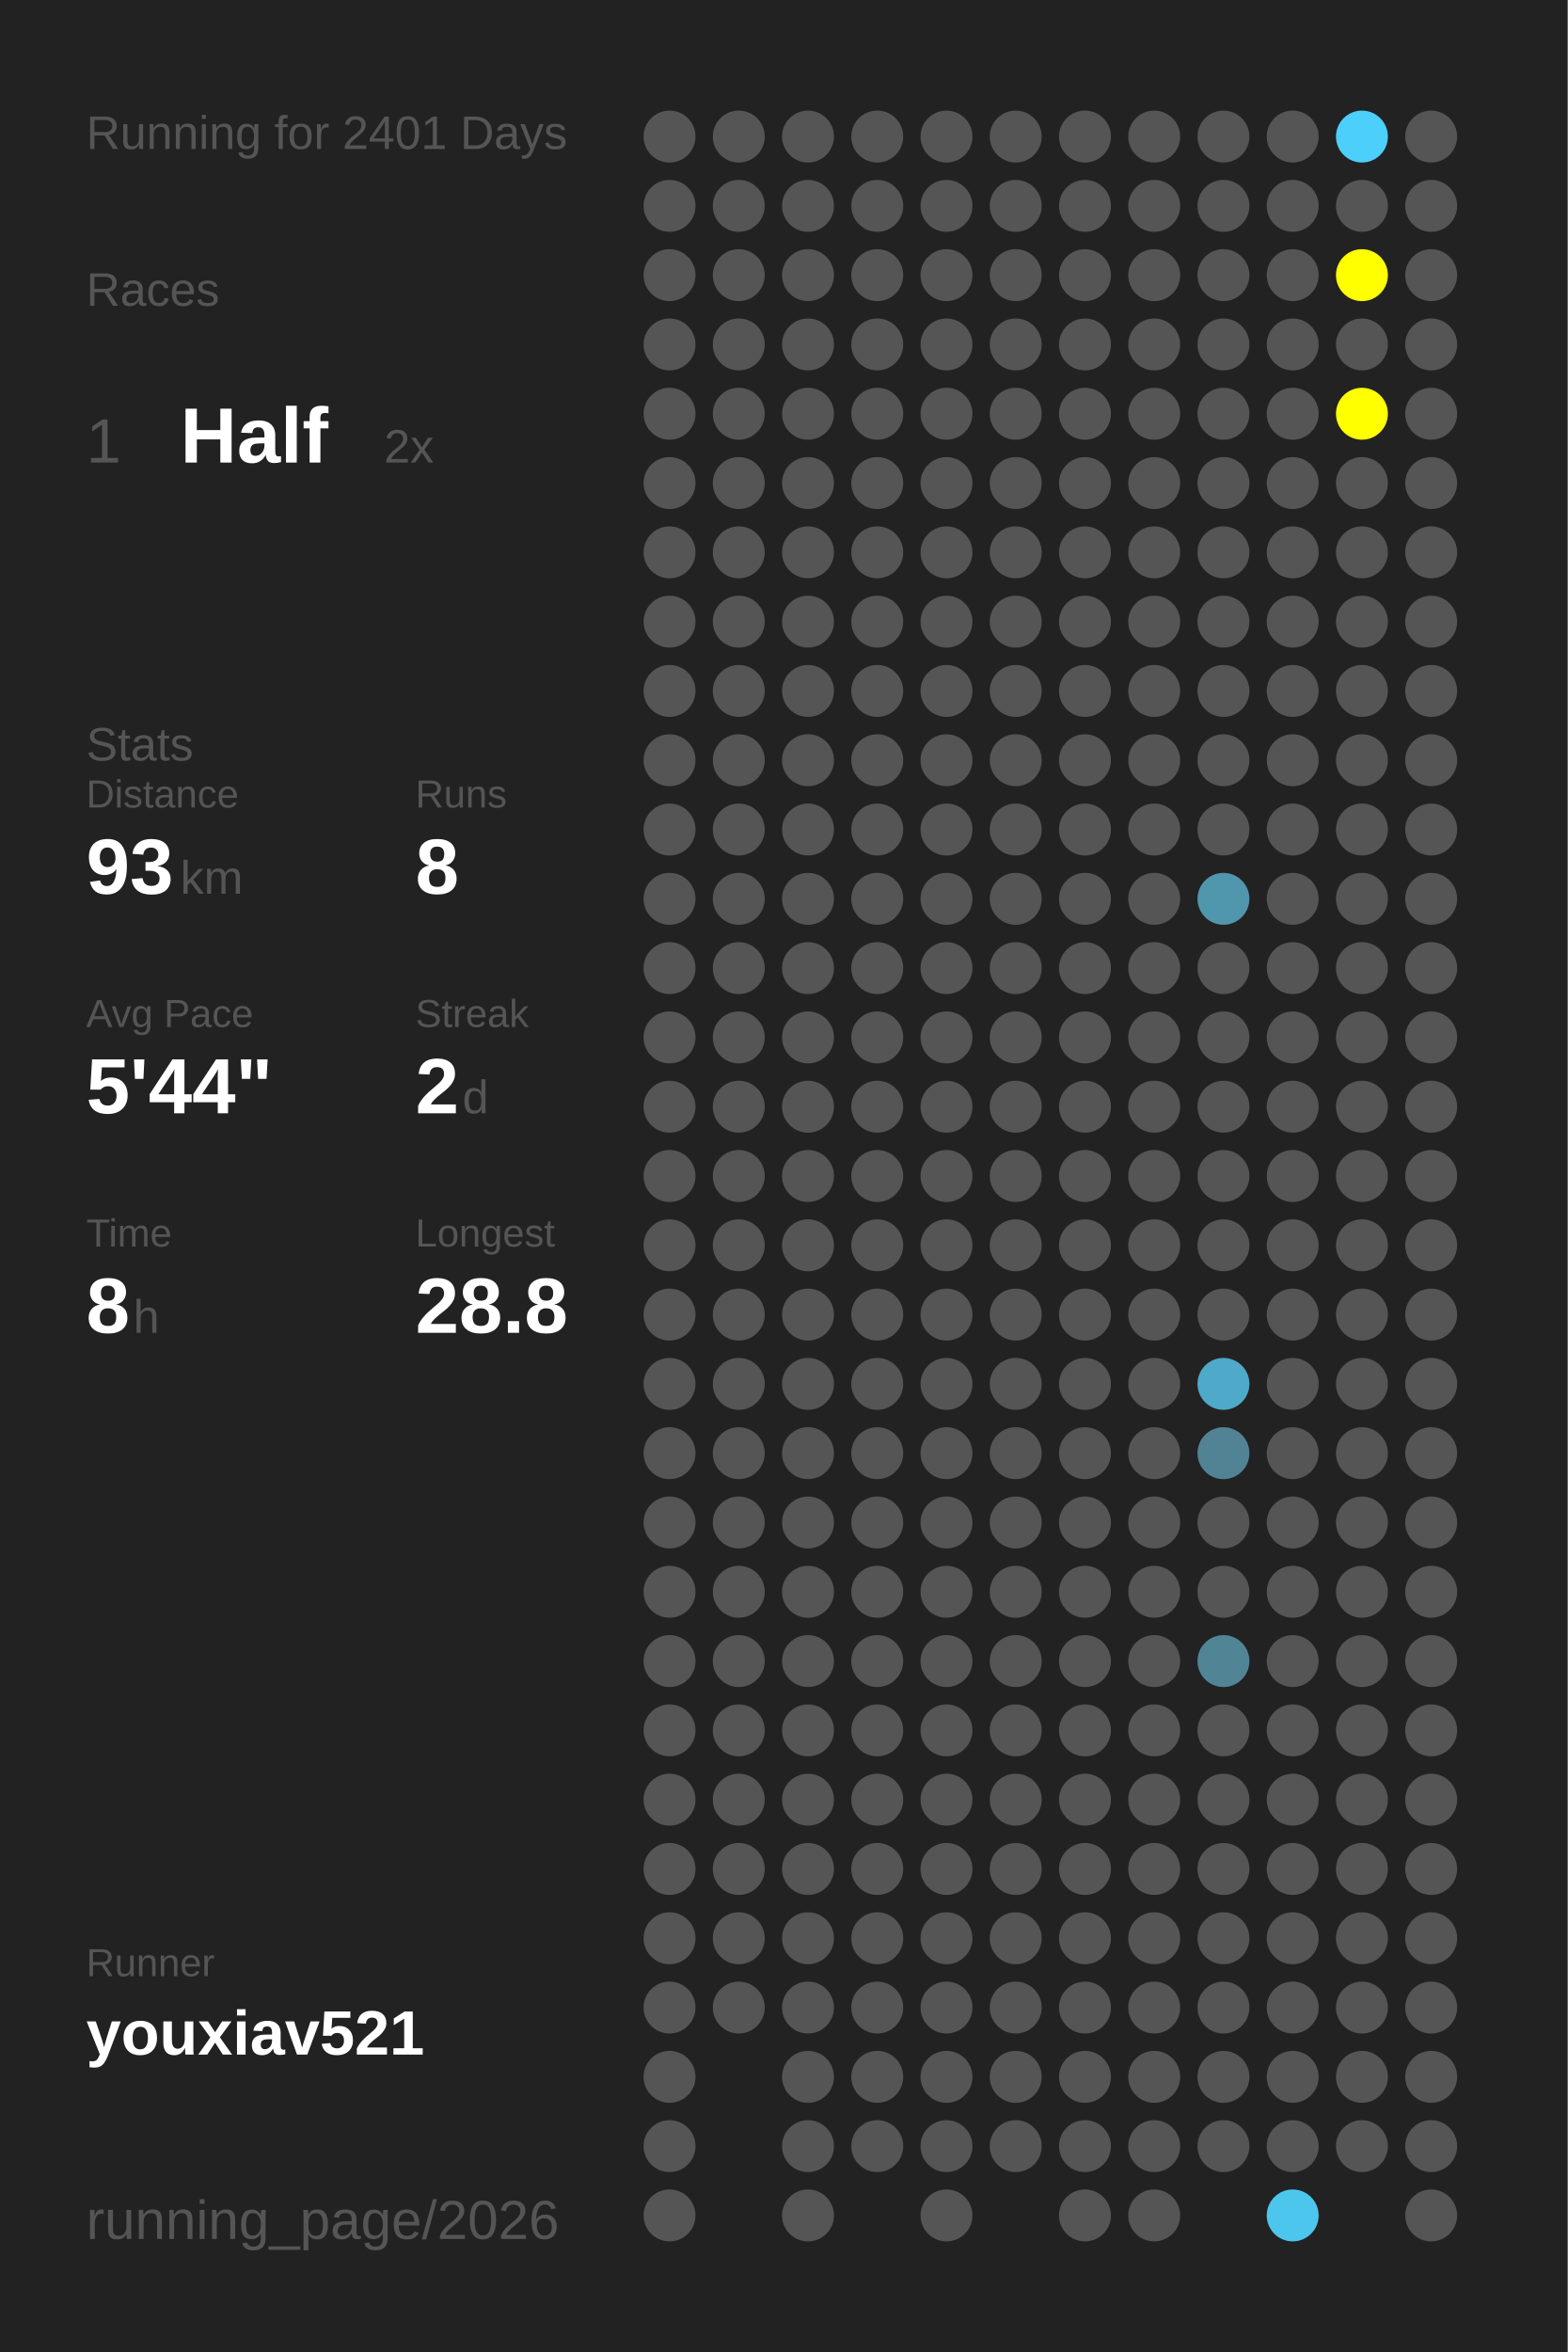
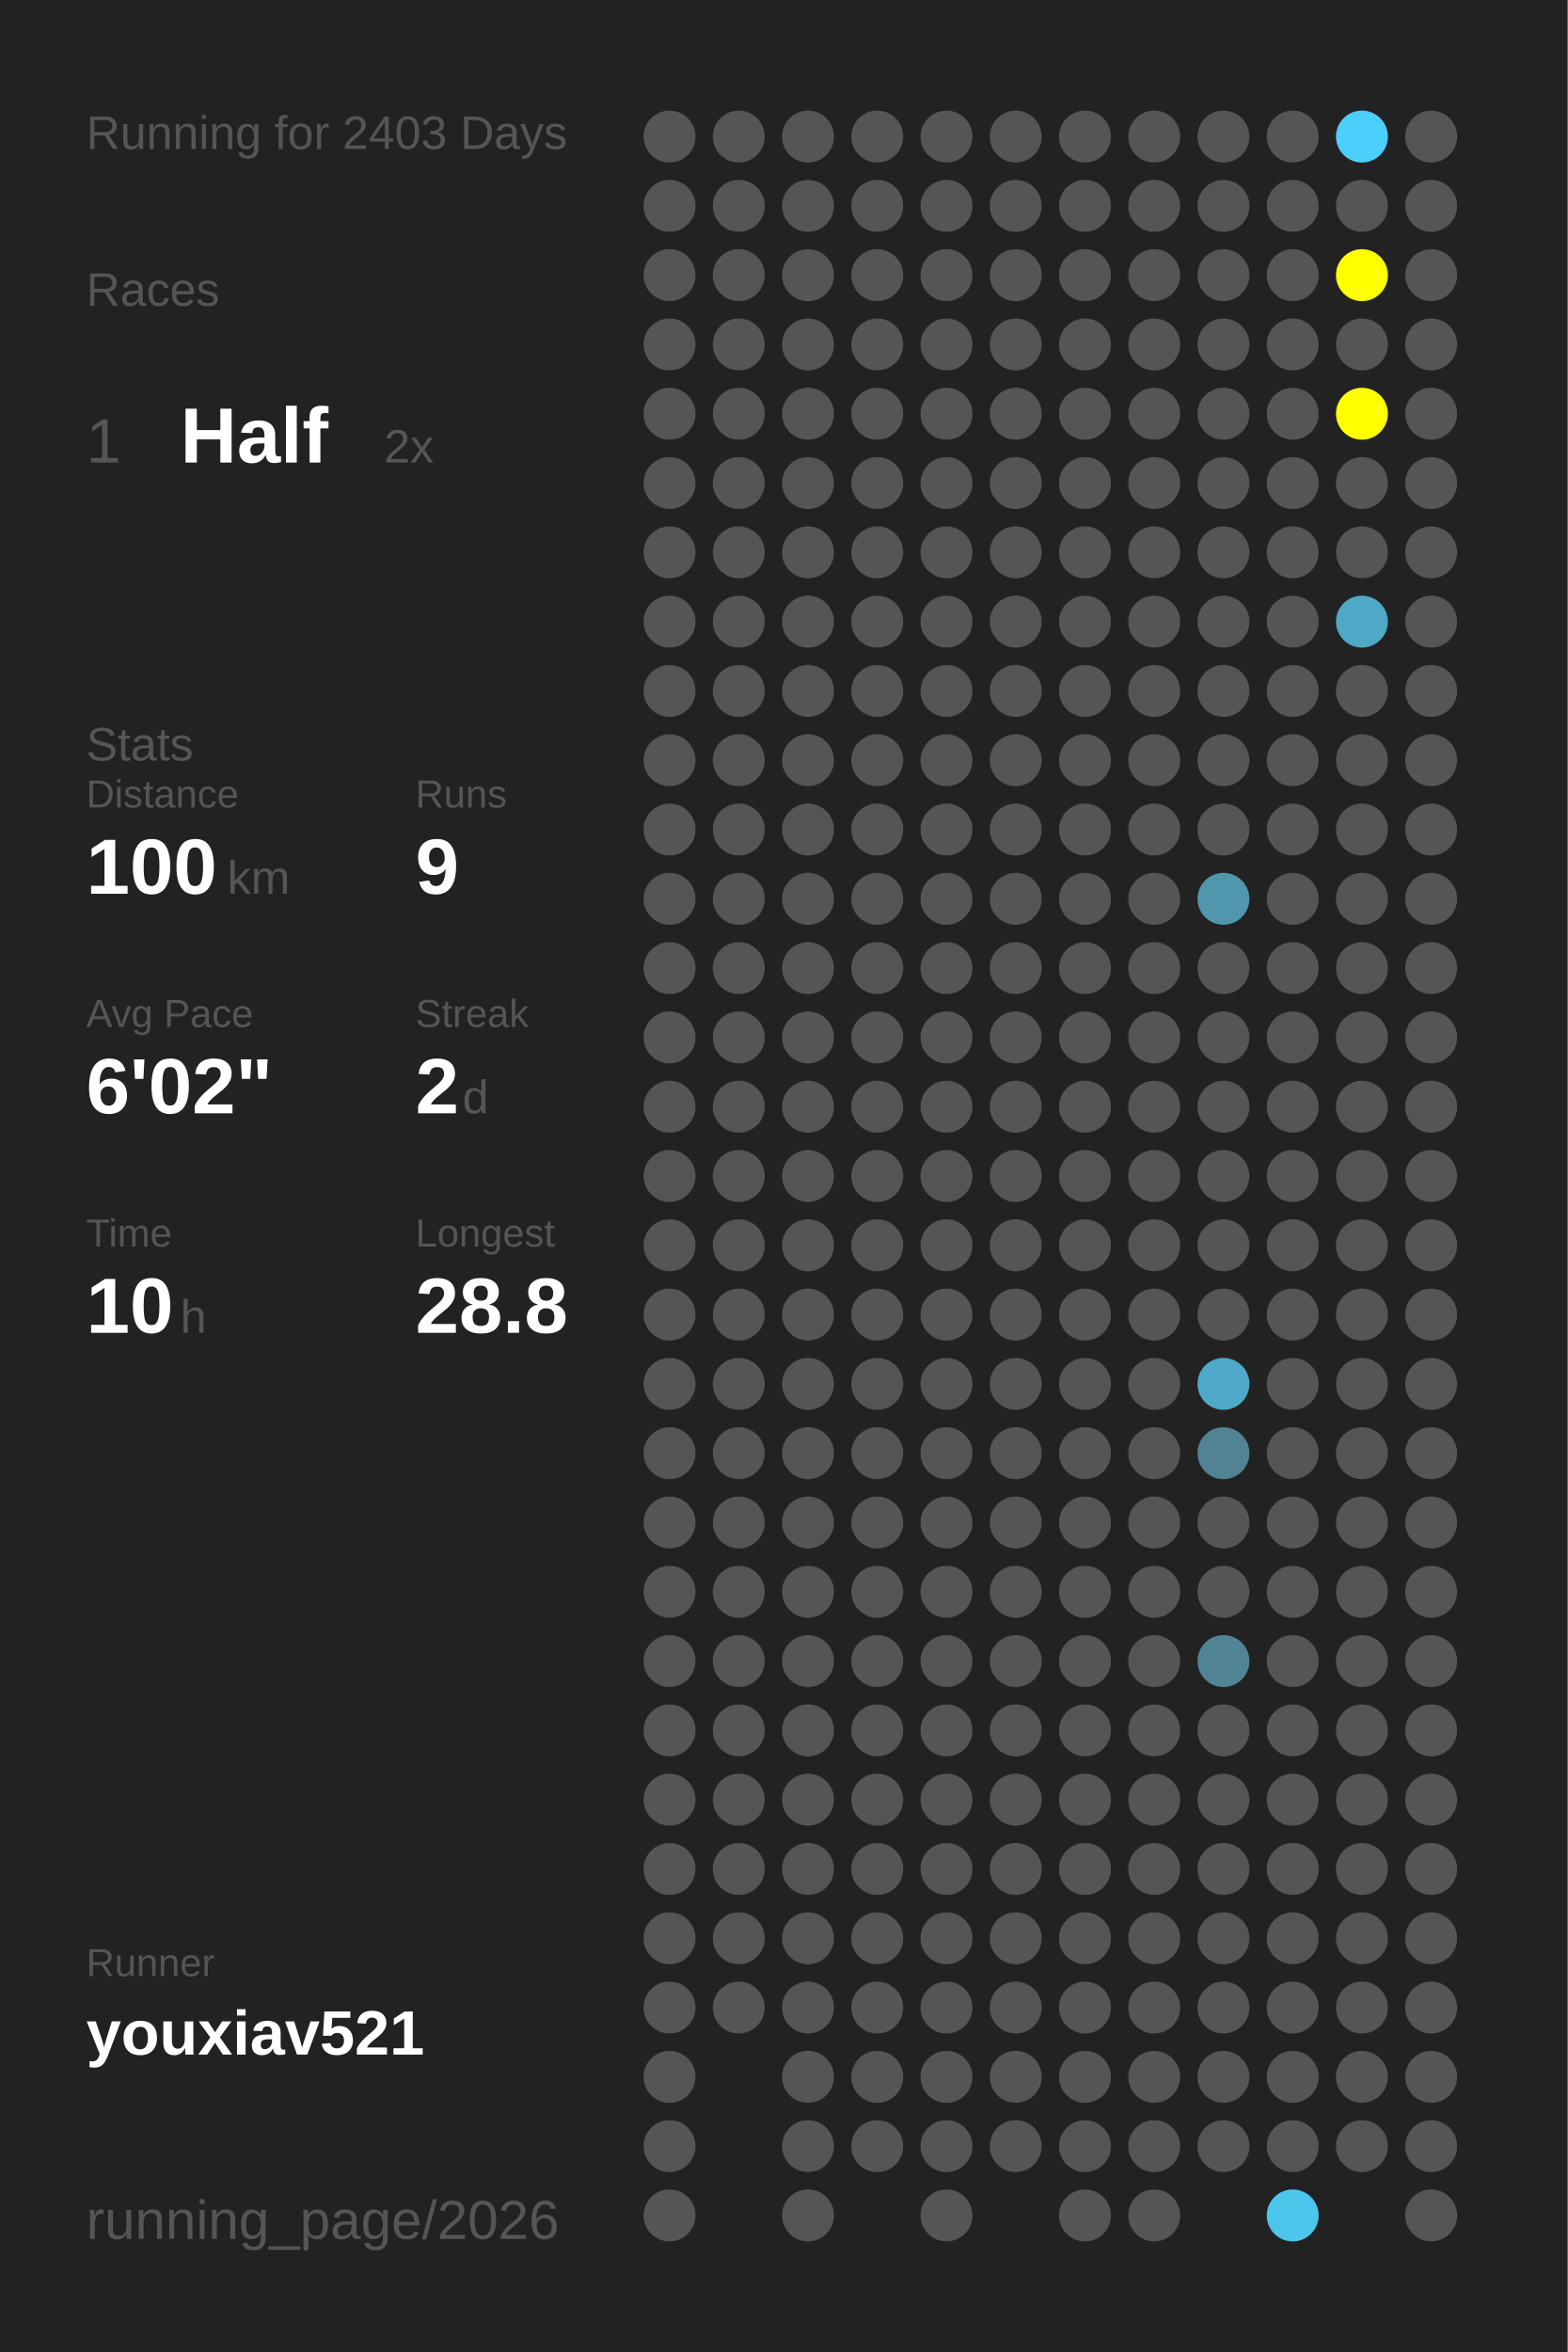
<svg xmlns="http://www.w3.org/2000/svg" baseProfile="full" height="300mm" version="1.1" viewBox="0,0,200,300" width="200mm">
  <defs />
  <rect fill="#222222" height="300" width="200" x="0" y="0" />
-   <text fill="#555555" style="font-size:6px; font-family:Arial;" x="11" y="19">Running for 2401 Days</text>
+   <text fill="#555555" style="font-size:6px; font-family:Arial;" x="11" y="19">Running for 2403 Days</text>
  <text fill="#555555" style="font-size:6px; font-family:Arial;" x="11" y="39">Races</text>
  <text fill="#555555" style="font-size:8px; font-family:Arial;" x="11" y="59">1</text>
  <text fill="#FFFFFF" style="font-size:10px; font-family:Arial; font-weight:bold;" x="23" y="59">Half</text>
  <text fill="#555555" style="font-size:6px; font-family:Arial;" x="49" y="59">2x</text>
  <text fill="#555555" style="font-size:6px; font-family:Arial;" x="11" y="97">Stats</text>
  <text fill="#555555" style="font-size:5px; font-family:Arial;" x="11" y="103">Distance</text>
-   <text fill="#FFFFFF" style="font-size:10px; font-family:Arial; font-weight:bold;" x="11" y="114">93</text>
-   <text fill="#555555" style="font-size:6px; font-family:Arial;" x="23" y="114">km</text>
+   <text fill="#FFFFFF" style="font-size:10px; font-family:Arial; font-weight:bold;" x="11" y="114">100</text>
+   <text fill="#555555" style="font-size:6px; font-family:Arial;" x="29" y="114">km</text>
  <text fill="#555555" style="font-size:5px; font-family:Arial;" x="53" y="103">Runs</text>
-   <text fill="#FFFFFF" style="font-size:10px; font-family:Arial; font-weight:bold;" x="53" y="114">8</text>
+   <text fill="#FFFFFF" style="font-size:10px; font-family:Arial; font-weight:bold;" x="53" y="114">9</text>
  <text fill="#555555" style="font-size:5px; font-family:Arial;" x="11" y="131">Avg Pace</text>
-   <text fill="#FFFFFF" style="font-size:10px; font-family:Arial; font-weight:bold;" x="11" y="142">5'44"</text>
+   <text fill="#FFFFFF" style="font-size:10px; font-family:Arial; font-weight:bold;" x="11" y="142">6'02"</text>
  <text fill="#555555" style="font-size:5px; font-family:Arial;" x="53" y="131">Streak</text>
  <text fill="#FFFFFF" style="font-size:10px; font-family:Arial; font-weight:bold;" x="53" y="142">2</text>
  <text fill="#555555" style="font-size:6px; font-family:Arial;" x="59" y="142">d</text>
  <text fill="#555555" style="font-size:5px; font-family:Arial;" x="11" y="159">Time</text>
-   <text fill="#FFFFFF" style="font-size:10px; font-family:Arial; font-weight:bold;" x="11" y="170">8</text>
-   <text fill="#555555" style="font-size:6px; font-family:Arial;" x="17" y="170">h</text>
+   <text fill="#FFFFFF" style="font-size:10px; font-family:Arial; font-weight:bold;" x="11" y="170">10</text>
+   <text fill="#555555" style="font-size:6px; font-family:Arial;" x="23" y="170">h</text>
  <text fill="#555555" style="font-size:5px; font-family:Arial;" x="53" y="159">Longest</text>
  <text fill="#FFFFFF" style="font-size:10px; font-family:Arial; font-weight:bold;" x="53" y="170">28.8</text>
  <text fill="#555555" style="font-size:5px; font-family:Arial;" x="11" y="252.065">Runner</text>
  <text fill="#FFFFFF" style="font-size:8px; font-family:Arial; font-weight:bold;" x="11" y="262.065">youxiav521</text>
  <text fill="#555555" style="font-size:7px; font-family:Arial;" x="11" y="285.581">running_page/2026</text>
  <circle cx="85.417" cy="17.419" fill="#555555" r="3.312" />
  <circle cx="85.417" cy="26.258" fill="#555555" r="3.312" />
  <circle cx="85.417" cy="35.097" fill="#555555" r="3.312" />
  <circle cx="85.417" cy="43.935" fill="#555555" r="3.312" />
  <circle cx="85.417" cy="52.774" fill="#555555" r="3.312" />
  <circle cx="85.417" cy="61.613" fill="#555555" r="3.312" />
  <circle cx="85.417" cy="70.452" fill="#555555" r="3.312" />
  <circle cx="85.417" cy="79.29" fill="#555555" r="3.312" />
  <circle cx="85.417" cy="88.129" fill="#555555" r="3.312" />
  <circle cx="85.417" cy="96.968" fill="#555555" r="3.312" />
  <circle cx="85.417" cy="105.806" fill="#555555" r="3.312" />
  <circle cx="85.417" cy="114.645" fill="#555555" r="3.312" />
  <circle cx="85.417" cy="123.484" fill="#555555" r="3.312" />
  <circle cx="85.417" cy="132.323" fill="#555555" r="3.312" />
  <circle cx="85.417" cy="141.161" fill="#555555" r="3.312" />
  <circle cx="85.417" cy="150" fill="#555555" r="3.312" />
  <circle cx="85.417" cy="158.839" fill="#555555" r="3.312" />
  <circle cx="85.417" cy="167.677" fill="#555555" r="3.312" />
  <circle cx="85.417" cy="176.516" fill="#555555" r="3.312" />
  <circle cx="85.417" cy="185.355" fill="#555555" r="3.312" />
  <circle cx="85.417" cy="194.194" fill="#555555" r="3.312" />
  <circle cx="85.417" cy="203.032" fill="#555555" r="3.312" />
  <circle cx="85.417" cy="211.871" fill="#555555" r="3.312" />
  <circle cx="85.417" cy="220.71" fill="#555555" r="3.312" />
  <circle cx="85.417" cy="229.548" fill="#555555" r="3.312" />
  <circle cx="85.417" cy="238.387" fill="#555555" r="3.312" />
  <circle cx="85.417" cy="247.226" fill="#555555" r="3.312" />
  <circle cx="85.417" cy="256.065" fill="#555555" r="3.312" />
  <circle cx="85.417" cy="264.903" fill="#555555" r="3.312" />
  <circle cx="85.417" cy="273.742" fill="#555555" r="3.312" />
  <circle cx="85.417" cy="282.581" fill="#555555" r="3.312" />
  <circle cx="94.25" cy="17.419" fill="#555555" r="3.312" />
  <circle cx="94.25" cy="26.258" fill="#555555" r="3.312" />
  <circle cx="94.25" cy="35.097" fill="#555555" r="3.312" />
  <circle cx="94.25" cy="43.935" fill="#555555" r="3.312" />
  <circle cx="94.25" cy="52.774" fill="#555555" r="3.312" />
  <circle cx="94.25" cy="61.613" fill="#555555" r="3.312" />
  <circle cx="94.25" cy="70.452" fill="#555555" r="3.312" />
  <circle cx="94.25" cy="79.29" fill="#555555" r="3.312" />
  <circle cx="94.25" cy="88.129" fill="#555555" r="3.312" />
  <circle cx="94.25" cy="96.968" fill="#555555" r="3.312" />
  <circle cx="94.25" cy="105.806" fill="#555555" r="3.312" />
  <circle cx="94.25" cy="114.645" fill="#555555" r="3.312" />
  <circle cx="94.25" cy="123.484" fill="#555555" r="3.312" />
  <circle cx="94.25" cy="132.323" fill="#555555" r="3.312" />
  <circle cx="94.25" cy="141.161" fill="#555555" r="3.312" />
  <circle cx="94.25" cy="150" fill="#555555" r="3.312" />
  <circle cx="94.25" cy="158.839" fill="#555555" r="3.312" />
  <circle cx="94.25" cy="167.677" fill="#555555" r="3.312" />
  <circle cx="94.25" cy="176.516" fill="#555555" r="3.312" />
  <circle cx="94.25" cy="185.355" fill="#555555" r="3.312" />
  <circle cx="94.25" cy="194.194" fill="#555555" r="3.312" />
  <circle cx="94.25" cy="203.032" fill="#555555" r="3.312" />
  <circle cx="94.25" cy="211.871" fill="#555555" r="3.312" />
  <circle cx="94.25" cy="220.71" fill="#555555" r="3.312" />
  <circle cx="94.25" cy="229.548" fill="#555555" r="3.312" />
  <circle cx="94.25" cy="238.387" fill="#555555" r="3.312" />
  <circle cx="94.25" cy="247.226" fill="#555555" r="3.312" />
  <circle cx="94.25" cy="256.065" fill="#555555" r="3.312" />
  <circle cx="103.083" cy="17.419" fill="#555555" r="3.312" />
  <circle cx="103.083" cy="26.258" fill="#555555" r="3.312" />
  <circle cx="103.083" cy="35.097" fill="#555555" r="3.312" />
  <circle cx="103.083" cy="43.935" fill="#555555" r="3.312" />
  <circle cx="103.083" cy="52.774" fill="#555555" r="3.312" />
  <circle cx="103.083" cy="61.613" fill="#555555" r="3.312" />
  <circle cx="103.083" cy="70.452" fill="#555555" r="3.312" />
  <circle cx="103.083" cy="79.29" fill="#555555" r="3.312" />
  <circle cx="103.083" cy="88.129" fill="#555555" r="3.312" />
  <circle cx="103.083" cy="96.968" fill="#555555" r="3.312" />
  <circle cx="103.083" cy="105.806" fill="#555555" r="3.312" />
  <circle cx="103.083" cy="114.645" fill="#555555" r="3.312" />
  <circle cx="103.083" cy="123.484" fill="#555555" r="3.312" />
  <circle cx="103.083" cy="132.323" fill="#555555" r="3.312" />
  <circle cx="103.083" cy="141.161" fill="#555555" r="3.312" />
  <circle cx="103.083" cy="150" fill="#555555" r="3.312" />
  <circle cx="103.083" cy="158.839" fill="#555555" r="3.312" />
  <circle cx="103.083" cy="167.677" fill="#555555" r="3.312" />
  <circle cx="103.083" cy="176.516" fill="#555555" r="3.312" />
  <circle cx="103.083" cy="185.355" fill="#555555" r="3.312" />
  <circle cx="103.083" cy="194.194" fill="#555555" r="3.312" />
  <circle cx="103.083" cy="203.032" fill="#555555" r="3.312" />
  <circle cx="103.083" cy="211.871" fill="#555555" r="3.312" />
  <circle cx="103.083" cy="220.71" fill="#555555" r="3.312" />
  <circle cx="103.083" cy="229.548" fill="#555555" r="3.312" />
  <circle cx="103.083" cy="238.387" fill="#555555" r="3.312" />
  <circle cx="103.083" cy="247.226" fill="#555555" r="3.312" />
  <circle cx="103.083" cy="256.065" fill="#555555" r="3.312" />
  <circle cx="103.083" cy="264.903" fill="#555555" r="3.312" />
  <circle cx="103.083" cy="273.742" fill="#555555" r="3.312" />
  <circle cx="103.083" cy="282.581" fill="#555555" r="3.312" />
  <circle cx="111.917" cy="17.419" fill="#555555" r="3.312" />
  <circle cx="111.917" cy="26.258" fill="#555555" r="3.312" />
  <circle cx="111.917" cy="35.097" fill="#555555" r="3.312" />
  <circle cx="111.917" cy="43.935" fill="#555555" r="3.312" />
  <circle cx="111.917" cy="52.774" fill="#555555" r="3.312" />
  <circle cx="111.917" cy="61.613" fill="#555555" r="3.312" />
  <circle cx="111.917" cy="70.452" fill="#555555" r="3.312" />
  <circle cx="111.917" cy="79.29" fill="#555555" r="3.312" />
  <circle cx="111.917" cy="88.129" fill="#555555" r="3.312" />
  <circle cx="111.917" cy="96.968" fill="#555555" r="3.312" />
  <circle cx="111.917" cy="105.806" fill="#555555" r="3.312" />
  <circle cx="111.917" cy="114.645" fill="#555555" r="3.312" />
  <circle cx="111.917" cy="123.484" fill="#555555" r="3.312" />
  <circle cx="111.917" cy="132.323" fill="#555555" r="3.312" />
  <circle cx="111.917" cy="141.161" fill="#555555" r="3.312" />
  <circle cx="111.917" cy="150" fill="#555555" r="3.312" />
  <circle cx="111.917" cy="158.839" fill="#555555" r="3.312" />
  <circle cx="111.917" cy="167.677" fill="#555555" r="3.312" />
  <circle cx="111.917" cy="176.516" fill="#555555" r="3.312" />
  <circle cx="111.917" cy="185.355" fill="#555555" r="3.312" />
  <circle cx="111.917" cy="194.194" fill="#555555" r="3.312" />
  <circle cx="111.917" cy="203.032" fill="#555555" r="3.312" />
  <circle cx="111.917" cy="211.871" fill="#555555" r="3.312" />
  <circle cx="111.917" cy="220.71" fill="#555555" r="3.312" />
  <circle cx="111.917" cy="229.548" fill="#555555" r="3.312" />
  <circle cx="111.917" cy="238.387" fill="#555555" r="3.312" />
  <circle cx="111.917" cy="247.226" fill="#555555" r="3.312" />
  <circle cx="111.917" cy="256.065" fill="#555555" r="3.312" />
  <circle cx="111.917" cy="264.903" fill="#555555" r="3.312" />
  <circle cx="111.917" cy="273.742" fill="#555555" r="3.312" />
  <circle cx="120.75" cy="17.419" fill="#555555" r="3.312" />
  <circle cx="120.75" cy="26.258" fill="#555555" r="3.312" />
  <circle cx="120.75" cy="35.097" fill="#555555" r="3.312" />
  <circle cx="120.75" cy="43.935" fill="#555555" r="3.312" />
  <circle cx="120.75" cy="52.774" fill="#555555" r="3.312" />
  <circle cx="120.75" cy="61.613" fill="#555555" r="3.312" />
  <circle cx="120.75" cy="70.452" fill="#555555" r="3.312" />
  <circle cx="120.75" cy="79.29" fill="#555555" r="3.312" />
  <circle cx="120.75" cy="88.129" fill="#555555" r="3.312" />
  <circle cx="120.75" cy="96.968" fill="#555555" r="3.312" />
  <circle cx="120.75" cy="105.806" fill="#555555" r="3.312" />
  <circle cx="120.75" cy="114.645" fill="#555555" r="3.312" />
  <circle cx="120.75" cy="123.484" fill="#555555" r="3.312" />
  <circle cx="120.75" cy="132.323" fill="#555555" r="3.312" />
  <circle cx="120.75" cy="141.161" fill="#555555" r="3.312" />
  <circle cx="120.75" cy="150" fill="#555555" r="3.312" />
  <circle cx="120.75" cy="158.839" fill="#555555" r="3.312" />
  <circle cx="120.75" cy="167.677" fill="#555555" r="3.312" />
  <circle cx="120.75" cy="176.516" fill="#555555" r="3.312" />
  <circle cx="120.75" cy="185.355" fill="#555555" r="3.312" />
  <circle cx="120.75" cy="194.194" fill="#555555" r="3.312" />
  <circle cx="120.75" cy="203.032" fill="#555555" r="3.312" />
  <circle cx="120.75" cy="211.871" fill="#555555" r="3.312" />
  <circle cx="120.75" cy="220.71" fill="#555555" r="3.312" />
  <circle cx="120.75" cy="229.548" fill="#555555" r="3.312" />
  <circle cx="120.75" cy="238.387" fill="#555555" r="3.312" />
  <circle cx="120.75" cy="247.226" fill="#555555" r="3.312" />
  <circle cx="120.75" cy="256.065" fill="#555555" r="3.312" />
  <circle cx="120.75" cy="264.903" fill="#555555" r="3.312" />
  <circle cx="120.75" cy="273.742" fill="#555555" r="3.312" />
  <circle cx="120.75" cy="282.581" fill="#555555" r="3.312" />
  <circle cx="129.583" cy="17.419" fill="#555555" r="3.312" />
  <circle cx="129.583" cy="26.258" fill="#555555" r="3.312" />
  <circle cx="129.583" cy="35.097" fill="#555555" r="3.312" />
  <circle cx="129.583" cy="43.935" fill="#555555" r="3.312" />
  <circle cx="129.583" cy="52.774" fill="#555555" r="3.312" />
  <circle cx="129.583" cy="61.613" fill="#555555" r="3.312" />
  <circle cx="129.583" cy="70.452" fill="#555555" r="3.312" />
  <circle cx="129.583" cy="79.29" fill="#555555" r="3.312" />
  <circle cx="129.583" cy="88.129" fill="#555555" r="3.312" />
  <circle cx="129.583" cy="96.968" fill="#555555" r="3.312" />
  <circle cx="129.583" cy="105.806" fill="#555555" r="3.312" />
  <circle cx="129.583" cy="114.645" fill="#555555" r="3.312" />
  <circle cx="129.583" cy="123.484" fill="#555555" r="3.312" />
  <circle cx="129.583" cy="132.323" fill="#555555" r="3.312" />
  <circle cx="129.583" cy="141.161" fill="#555555" r="3.312" />
  <circle cx="129.583" cy="150" fill="#555555" r="3.312" />
  <circle cx="129.583" cy="158.839" fill="#555555" r="3.312" />
  <circle cx="129.583" cy="167.677" fill="#555555" r="3.312" />
  <circle cx="129.583" cy="176.516" fill="#555555" r="3.312" />
  <circle cx="129.583" cy="185.355" fill="#555555" r="3.312" />
  <circle cx="129.583" cy="194.194" fill="#555555" r="3.312" />
  <circle cx="129.583" cy="203.032" fill="#555555" r="3.312" />
  <circle cx="129.583" cy="211.871" fill="#555555" r="3.312" />
  <circle cx="129.583" cy="220.71" fill="#555555" r="3.312" />
  <circle cx="129.583" cy="229.548" fill="#555555" r="3.312" />
  <circle cx="129.583" cy="238.387" fill="#555555" r="3.312" />
  <circle cx="129.583" cy="247.226" fill="#555555" r="3.312" />
  <circle cx="129.583" cy="256.065" fill="#555555" r="3.312" />
  <circle cx="129.583" cy="264.903" fill="#555555" r="3.312" />
  <circle cx="129.583" cy="273.742" fill="#555555" r="3.312" />
  <circle cx="138.417" cy="17.419" fill="#555555" r="3.312" />
  <circle cx="138.417" cy="26.258" fill="#555555" r="3.312" />
  <circle cx="138.417" cy="35.097" fill="#555555" r="3.312" />
  <circle cx="138.417" cy="43.935" fill="#555555" r="3.312" />
  <circle cx="138.417" cy="52.774" fill="#555555" r="3.312" />
  <circle cx="138.417" cy="61.613" fill="#555555" r="3.312" />
  <circle cx="138.417" cy="70.452" fill="#555555" r="3.312" />
  <circle cx="138.417" cy="79.29" fill="#555555" r="3.312" />
  <circle cx="138.417" cy="88.129" fill="#555555" r="3.312" />
  <circle cx="138.417" cy="96.968" fill="#555555" r="3.312" />
  <circle cx="138.417" cy="105.806" fill="#555555" r="3.312" />
  <circle cx="138.417" cy="114.645" fill="#555555" r="3.312" />
  <circle cx="138.417" cy="123.484" fill="#555555" r="3.312" />
  <circle cx="138.417" cy="132.323" fill="#555555" r="3.312" />
  <circle cx="138.417" cy="141.161" fill="#555555" r="3.312" />
  <circle cx="138.417" cy="150" fill="#555555" r="3.312" />
  <circle cx="138.417" cy="158.839" fill="#555555" r="3.312" />
  <circle cx="138.417" cy="167.677" fill="#555555" r="3.312" />
  <circle cx="138.417" cy="176.516" fill="#555555" r="3.312" />
  <circle cx="138.417" cy="185.355" fill="#555555" r="3.312" />
  <circle cx="138.417" cy="194.194" fill="#555555" r="3.312" />
  <circle cx="138.417" cy="203.032" fill="#555555" r="3.312" />
  <circle cx="138.417" cy="211.871" fill="#555555" r="3.312" />
  <circle cx="138.417" cy="220.71" fill="#555555" r="3.312" />
  <circle cx="138.417" cy="229.548" fill="#555555" r="3.312" />
  <circle cx="138.417" cy="238.387" fill="#555555" r="3.312" />
  <circle cx="138.417" cy="247.226" fill="#555555" r="3.312" />
  <circle cx="138.417" cy="256.065" fill="#555555" r="3.312" />
  <circle cx="138.417" cy="264.903" fill="#555555" r="3.312" />
  <circle cx="138.417" cy="273.742" fill="#555555" r="3.312" />
  <circle cx="138.417" cy="282.581" fill="#555555" r="3.312" />
  <circle cx="147.25" cy="17.419" fill="#555555" r="3.312" />
  <circle cx="147.25" cy="26.258" fill="#555555" r="3.312" />
  <circle cx="147.25" cy="35.097" fill="#555555" r="3.312" />
  <circle cx="147.25" cy="43.935" fill="#555555" r="3.312" />
  <circle cx="147.25" cy="52.774" fill="#555555" r="3.312" />
  <circle cx="147.25" cy="61.613" fill="#555555" r="3.312" />
  <circle cx="147.25" cy="70.452" fill="#555555" r="3.312" />
  <circle cx="147.25" cy="79.29" fill="#555555" r="3.312" />
  <circle cx="147.25" cy="88.129" fill="#555555" r="3.312" />
  <circle cx="147.25" cy="96.968" fill="#555555" r="3.312" />
  <circle cx="147.25" cy="105.806" fill="#555555" r="3.312" />
  <circle cx="147.25" cy="114.645" fill="#555555" r="3.312" />
  <circle cx="147.25" cy="123.484" fill="#555555" r="3.312" />
  <circle cx="147.25" cy="132.323" fill="#555555" r="3.312" />
  <circle cx="147.25" cy="141.161" fill="#555555" r="3.312" />
  <circle cx="147.25" cy="150" fill="#555555" r="3.312" />
  <circle cx="147.25" cy="158.839" fill="#555555" r="3.312" />
  <circle cx="147.25" cy="167.677" fill="#555555" r="3.312" />
  <circle cx="147.25" cy="176.516" fill="#555555" r="3.312" />
  <circle cx="147.25" cy="185.355" fill="#555555" r="3.312" />
  <circle cx="147.25" cy="194.194" fill="#555555" r="3.312" />
  <circle cx="147.25" cy="203.032" fill="#555555" r="3.312" />
  <circle cx="147.25" cy="211.871" fill="#555555" r="3.312" />
  <circle cx="147.25" cy="220.71" fill="#555555" r="3.312" />
  <circle cx="147.25" cy="229.548" fill="#555555" r="3.312" />
  <circle cx="147.25" cy="238.387" fill="#555555" r="3.312" />
  <circle cx="147.25" cy="247.226" fill="#555555" r="3.312" />
  <circle cx="147.25" cy="256.065" fill="#555555" r="3.312" />
  <circle cx="147.25" cy="264.903" fill="#555555" r="3.312" />
  <circle cx="147.25" cy="273.742" fill="#555555" r="3.312" />
  <circle cx="147.25" cy="282.581" fill="#555555" r="3.312" />
  <circle cx="156.083" cy="17.419" fill="#555555" r="3.312" />
  <circle cx="156.083" cy="26.258" fill="#555555" r="3.312" />
  <circle cx="156.083" cy="35.097" fill="#555555" r="3.312" />
  <circle cx="156.083" cy="43.935" fill="#555555" r="3.312" />
  <circle cx="156.083" cy="52.774" fill="#555555" r="3.312" />
  <circle cx="156.083" cy="61.613" fill="#555555" r="3.312" />
  <circle cx="156.083" cy="70.452" fill="#555555" r="3.312" />
  <circle cx="156.083" cy="79.29" fill="#555555" r="3.312" />
  <circle cx="156.083" cy="88.129" fill="#555555" r="3.312" />
  <circle cx="156.083" cy="96.968" fill="#555555" r="3.312" />
  <circle cx="156.083" cy="105.806" fill="#555555" r="3.312" />
  <circle cx="156.083" cy="114.645" fill="#5096ad" r="3.312" />
  <circle cx="156.083" cy="123.484" fill="#555555" r="3.312" />
  <circle cx="156.083" cy="132.323" fill="#555555" r="3.312" />
  <circle cx="156.083" cy="141.161" fill="#555555" r="3.312" />
  <circle cx="156.083" cy="150" fill="#555555" r="3.312" />
  <circle cx="156.083" cy="158.839" fill="#555555" r="3.312" />
  <circle cx="156.083" cy="167.677" fill="#555555" r="3.312" />
  <circle cx="156.083" cy="176.516" fill="#4fa9c8" r="3.312" />
  <circle cx="156.083" cy="185.355" fill="#518394" r="3.312" />
  <circle cx="156.083" cy="194.194" fill="#555555" r="3.312" />
  <circle cx="156.083" cy="203.032" fill="#555555" r="3.312" />
  <circle cx="156.083" cy="211.871" fill="#518596" r="3.312" />
  <circle cx="156.083" cy="220.71" fill="#555555" r="3.312" />
  <circle cx="156.083" cy="229.548" fill="#555555" r="3.312" />
  <circle cx="156.083" cy="238.387" fill="#555555" r="3.312" />
  <circle cx="156.083" cy="247.226" fill="#555555" r="3.312" />
  <circle cx="156.083" cy="256.065" fill="#555555" r="3.312" />
  <circle cx="156.083" cy="264.903" fill="#555555" r="3.312" />
  <circle cx="156.083" cy="273.742" fill="#555555" r="3.312" />
  <circle cx="164.917" cy="17.419" fill="#555555" r="3.312" />
  <circle cx="164.917" cy="26.258" fill="#555555" r="3.312" />
  <circle cx="164.917" cy="35.097" fill="#555555" r="3.312" />
  <circle cx="164.917" cy="43.935" fill="#555555" r="3.312" />
  <circle cx="164.917" cy="52.774" fill="#555555" r="3.312" />
  <circle cx="164.917" cy="61.613" fill="#555555" r="3.312" />
  <circle cx="164.917" cy="70.452" fill="#555555" r="3.312" />
  <circle cx="164.917" cy="79.29" fill="#555555" r="3.312" />
  <circle cx="164.917" cy="88.129" fill="#555555" r="3.312" />
  <circle cx="164.917" cy="96.968" fill="#555555" r="3.312" />
  <circle cx="164.917" cy="105.806" fill="#555555" r="3.312" />
  <circle cx="164.917" cy="114.645" fill="#555555" r="3.312" />
  <circle cx="164.917" cy="123.484" fill="#555555" r="3.312" />
  <circle cx="164.917" cy="132.323" fill="#555555" r="3.312" />
  <circle cx="164.917" cy="141.161" fill="#555555" r="3.312" />
  <circle cx="164.917" cy="150" fill="#555555" r="3.312" />
  <circle cx="164.917" cy="158.839" fill="#555555" r="3.312" />
  <circle cx="164.917" cy="167.677" fill="#555555" r="3.312" />
  <circle cx="164.917" cy="176.516" fill="#555555" r="3.312" />
  <circle cx="164.917" cy="185.355" fill="#555555" r="3.312" />
  <circle cx="164.917" cy="194.194" fill="#555555" r="3.312" />
  <circle cx="164.917" cy="203.032" fill="#555555" r="3.312" />
  <circle cx="164.917" cy="211.871" fill="#555555" r="3.312" />
  <circle cx="164.917" cy="220.71" fill="#555555" r="3.312" />
  <circle cx="164.917" cy="229.548" fill="#555555" r="3.312" />
  <circle cx="164.917" cy="238.387" fill="#555555" r="3.312" />
  <circle cx="164.917" cy="247.226" fill="#555555" r="3.312" />
  <circle cx="164.917" cy="256.065" fill="#555555" r="3.312" />
  <circle cx="164.917" cy="264.903" fill="#555555" r="3.312" />
  <circle cx="164.917" cy="273.742" fill="#555555" r="3.312" />
  <circle cx="164.917" cy="282.581" fill="#4dc6ee" r="3.312" />
  <circle cx="173.75" cy="17.419" fill="#4dcffb" r="3.312" />
  <circle cx="173.75" cy="26.258" fill="#555555" r="3.312" />
  <circle cx="173.75" cy="35.097" fill="#FFFF00" r="3.312" />
  <circle cx="173.75" cy="43.935" fill="#555555" r="3.312" />
  <circle cx="173.75" cy="52.774" fill="#FFFF00" r="3.312" />
  <circle cx="173.75" cy="61.613" fill="#555555" r="3.312" />
  <circle cx="173.75" cy="70.452" fill="#555555" r="3.312" />
-   <circle cx="173.75" cy="79.29" fill="#555555" r="3.312" />
+   <circle cx="173.75" cy="79.29" fill="#4fa8c6" r="3.312" />
  <circle cx="173.75" cy="88.129" fill="#555555" r="3.312" />
  <circle cx="173.75" cy="96.968" fill="#555555" r="3.312" />
  <circle cx="173.75" cy="105.806" fill="#555555" r="3.312" />
  <circle cx="173.75" cy="114.645" fill="#555555" r="3.312" />
  <circle cx="173.75" cy="123.484" fill="#555555" r="3.312" />
  <circle cx="173.75" cy="132.323" fill="#555555" r="3.312" />
  <circle cx="173.75" cy="141.161" fill="#555555" r="3.312" />
  <circle cx="173.75" cy="150" fill="#555555" r="3.312" />
  <circle cx="173.75" cy="158.839" fill="#555555" r="3.312" />
  <circle cx="173.75" cy="167.677" fill="#555555" r="3.312" />
  <circle cx="173.75" cy="176.516" fill="#555555" r="3.312" />
  <circle cx="173.75" cy="185.355" fill="#555555" r="3.312" />
  <circle cx="173.75" cy="194.194" fill="#555555" r="3.312" />
  <circle cx="173.75" cy="203.032" fill="#555555" r="3.312" />
  <circle cx="173.75" cy="211.871" fill="#555555" r="3.312" />
  <circle cx="173.75" cy="220.71" fill="#555555" r="3.312" />
  <circle cx="173.75" cy="229.548" fill="#555555" r="3.312" />
  <circle cx="173.75" cy="238.387" fill="#555555" r="3.312" />
  <circle cx="173.75" cy="247.226" fill="#555555" r="3.312" />
  <circle cx="173.75" cy="256.065" fill="#555555" r="3.312" />
  <circle cx="173.75" cy="264.903" fill="#555555" r="3.312" />
  <circle cx="173.75" cy="273.742" fill="#555555" r="3.312" />
  <circle cx="182.583" cy="17.419" fill="#555555" r="3.312" />
  <circle cx="182.583" cy="26.258" fill="#555555" r="3.312" />
  <circle cx="182.583" cy="35.097" fill="#555555" r="3.312" />
  <circle cx="182.583" cy="43.935" fill="#555555" r="3.312" />
  <circle cx="182.583" cy="52.774" fill="#555555" r="3.312" />
  <circle cx="182.583" cy="61.613" fill="#555555" r="3.312" />
  <circle cx="182.583" cy="70.452" fill="#555555" r="3.312" />
  <circle cx="182.583" cy="79.29" fill="#555555" r="3.312" />
  <circle cx="182.583" cy="88.129" fill="#555555" r="3.312" />
  <circle cx="182.583" cy="96.968" fill="#555555" r="3.312" />
  <circle cx="182.583" cy="105.806" fill="#555555" r="3.312" />
  <circle cx="182.583" cy="114.645" fill="#555555" r="3.312" />
  <circle cx="182.583" cy="123.484" fill="#555555" r="3.312" />
  <circle cx="182.583" cy="132.323" fill="#555555" r="3.312" />
  <circle cx="182.583" cy="141.161" fill="#555555" r="3.312" />
  <circle cx="182.583" cy="150" fill="#555555" r="3.312" />
  <circle cx="182.583" cy="158.839" fill="#555555" r="3.312" />
  <circle cx="182.583" cy="167.677" fill="#555555" r="3.312" />
  <circle cx="182.583" cy="176.516" fill="#555555" r="3.312" />
  <circle cx="182.583" cy="185.355" fill="#555555" r="3.312" />
  <circle cx="182.583" cy="194.194" fill="#555555" r="3.312" />
  <circle cx="182.583" cy="203.032" fill="#555555" r="3.312" />
  <circle cx="182.583" cy="211.871" fill="#555555" r="3.312" />
  <circle cx="182.583" cy="220.71" fill="#555555" r="3.312" />
  <circle cx="182.583" cy="229.548" fill="#555555" r="3.312" />
  <circle cx="182.583" cy="238.387" fill="#555555" r="3.312" />
  <circle cx="182.583" cy="247.226" fill="#555555" r="3.312" />
  <circle cx="182.583" cy="256.065" fill="#555555" r="3.312" />
  <circle cx="182.583" cy="264.903" fill="#555555" r="3.312" />
  <circle cx="182.583" cy="273.742" fill="#555555" r="3.312" />
  <circle cx="182.583" cy="282.581" fill="#555555" r="3.312" />
</svg>
